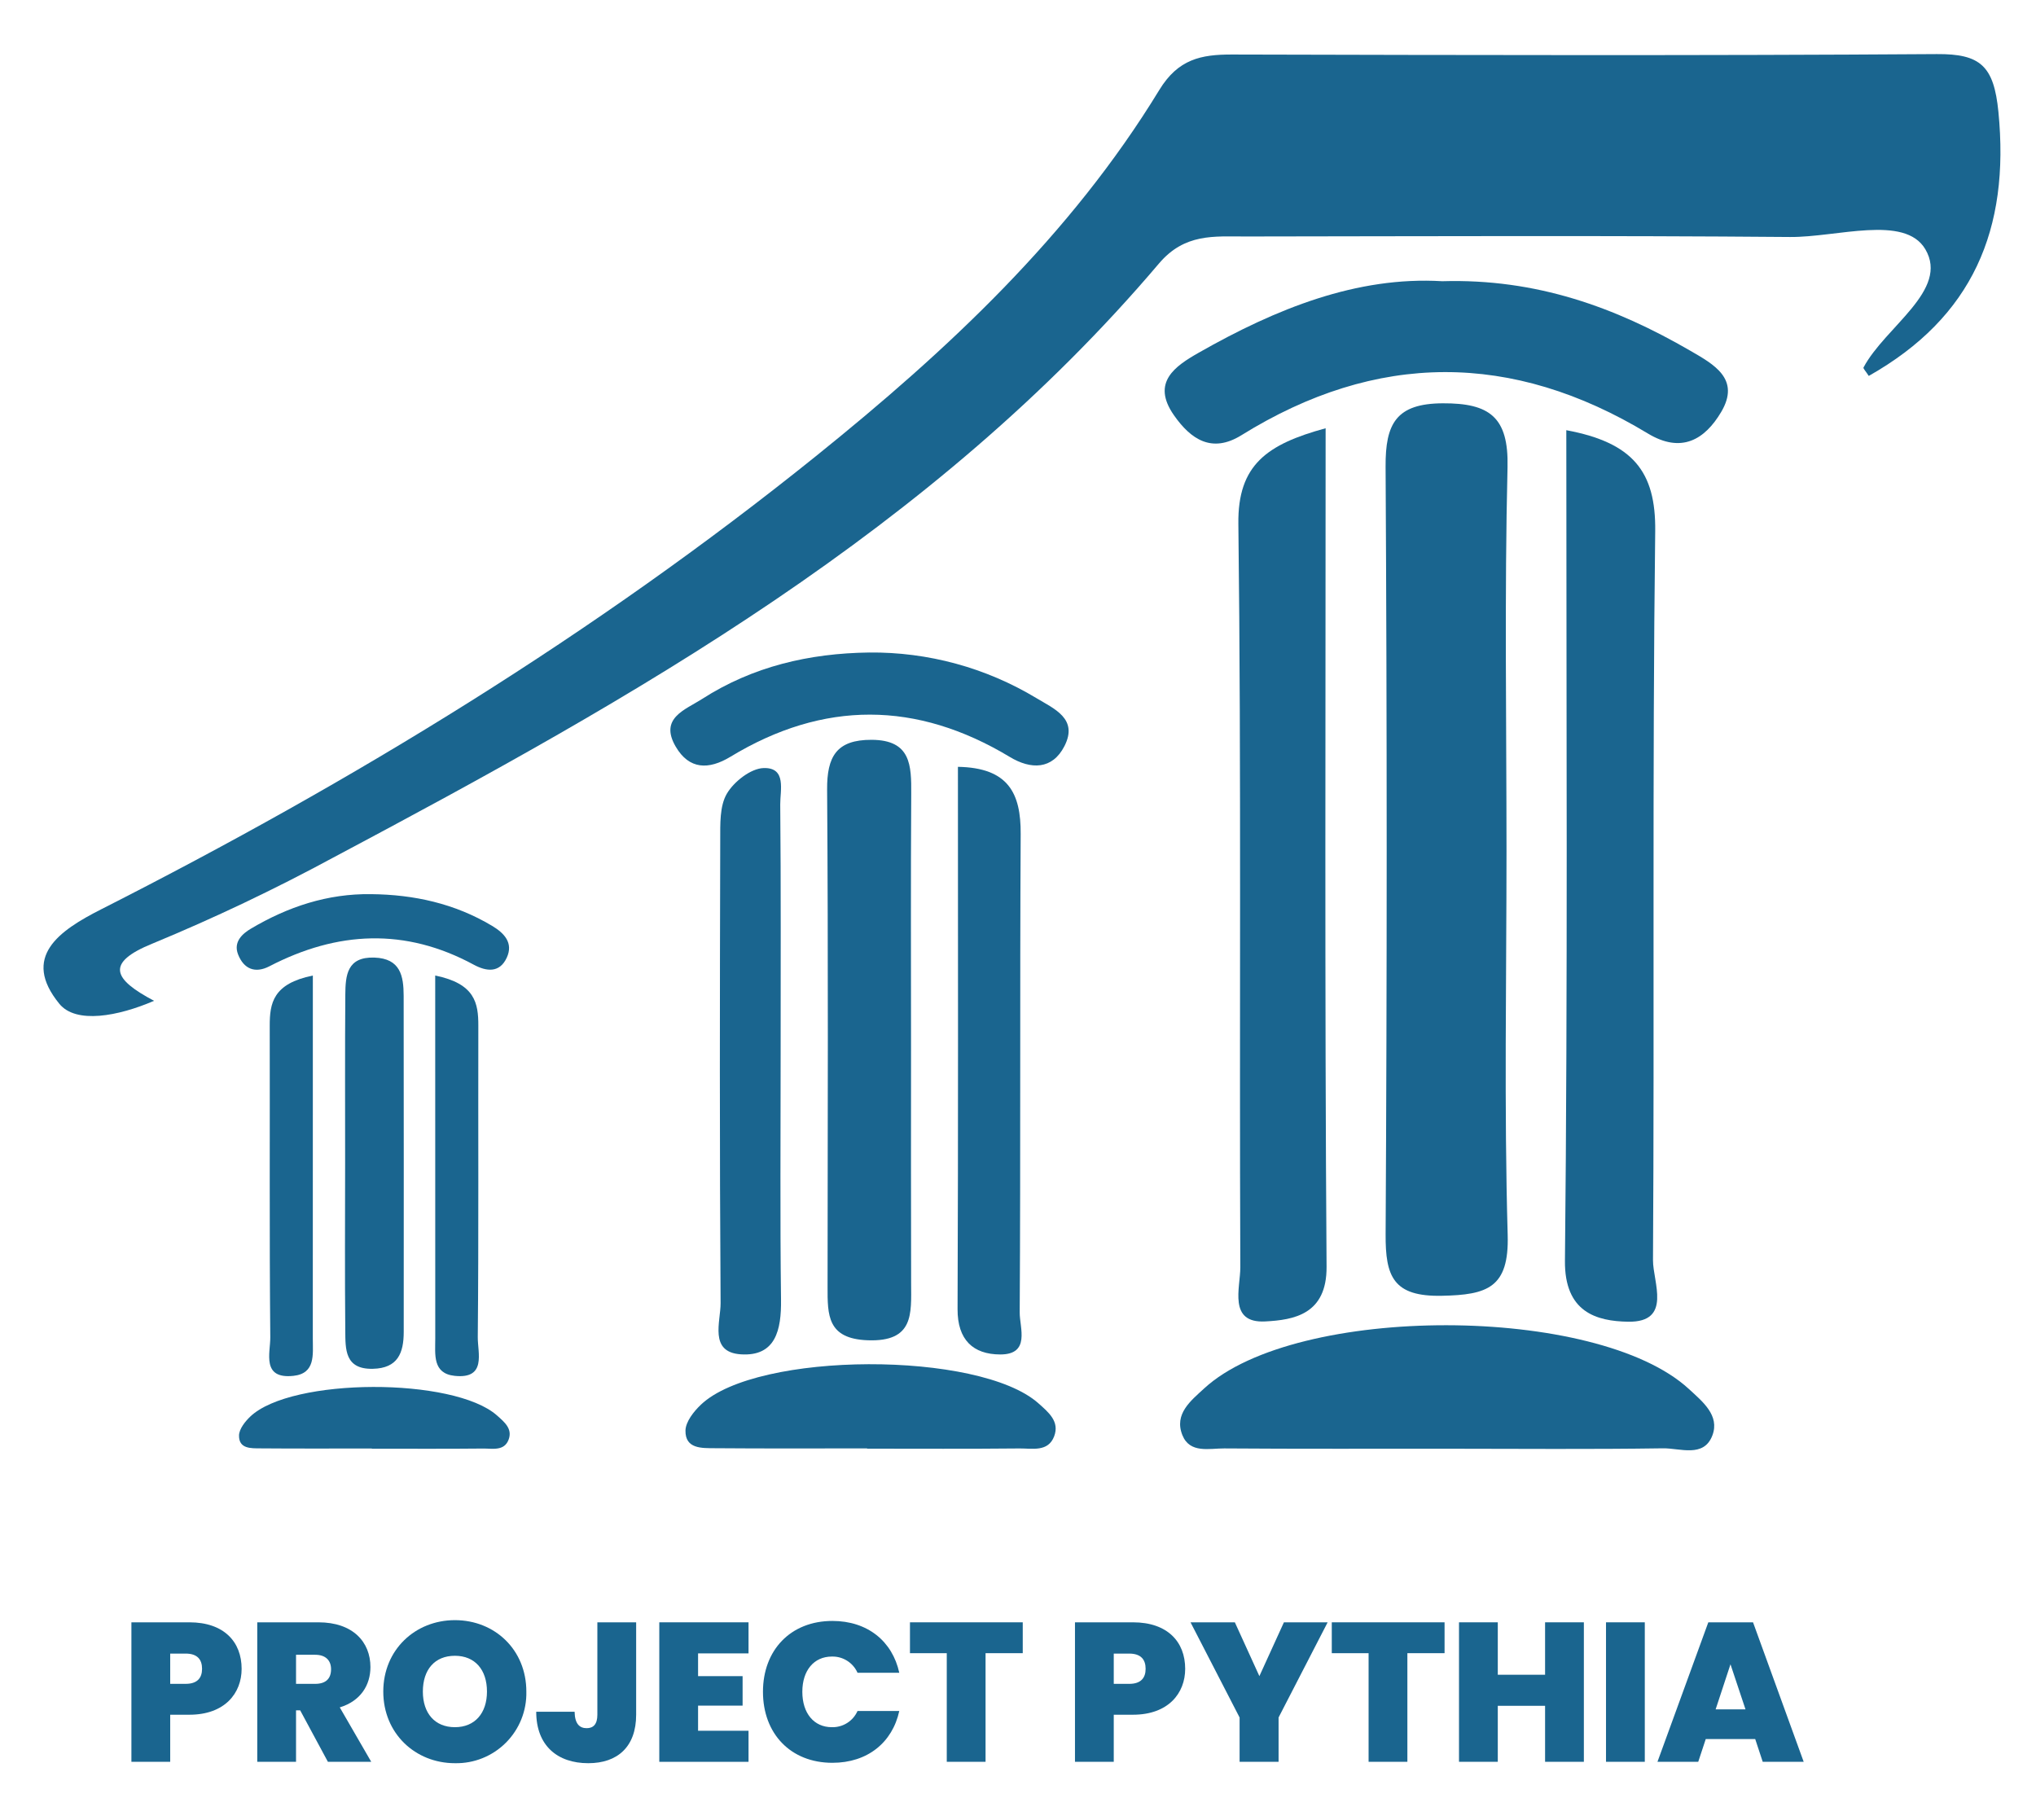
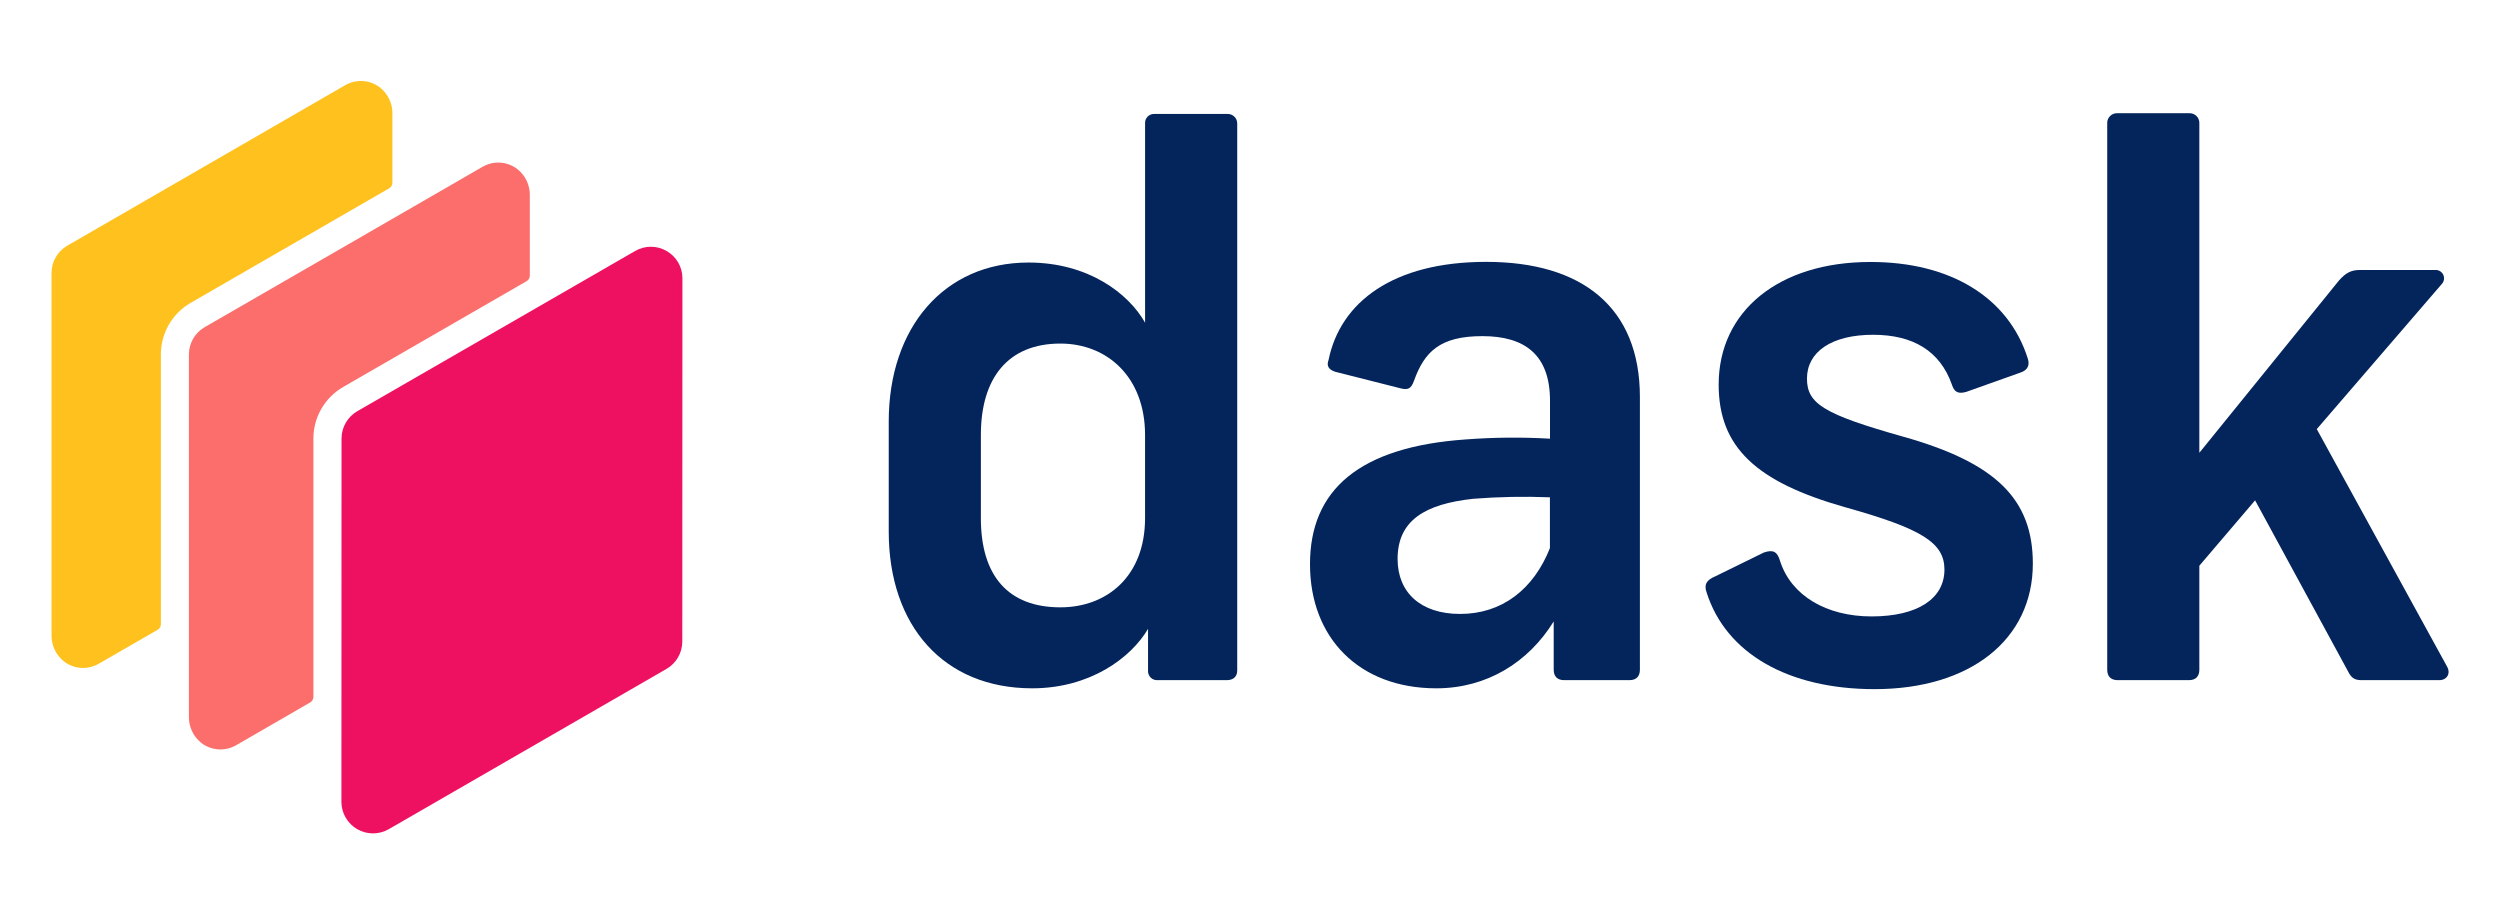
- <svg xmlns="http://www.w3.org/2000/svg" viewBox="0 0 612 547.056">
-   <defs>
-     <style>.cls-1{fill:#1a658f;}.cls-2{fill:#1a658f;}</style>
-   </defs>
-   <g id="art">
-     <path class="cls-1" d="M561.73,113.01c-.913-1.428-1.734-2.243-1.578-2.537,6.512-12.268,25.871-23.228,18.571-35.561-6.194-10.464-26.6-3.547-40.658-3.666-54.562-.462-109.13-.221-163.7-.155-9.413.011-18.251-1-25.991,8.123-67.893,80.061-157.4,130.353-248.245,178.613a580.864,580.864,0,0,1-54.221,25.8c-14.445,5.849-11.841,10.758.4,17.236-10.737,4.64-23.454,7.044-28.47.9-11.495-14.083-.137-21.956,12.54-28.387,75.979-38.539,148.425-82.757,214.905-136.271,39.528-31.819,76.493-66.293,103.193-110.059,5.657-9.273,12.543-10.68,21.871-10.657,70.613.173,141.23.35,211.841-.128,13.1-.089,17.153,3.527,18.514,17.381C604.178,68.988,592.985,95.35,561.73,113.01Z" />
-     <path class="cls-1" d="M452.84,255.861c0,38.47-.735,76.96.354,115.4.451,15.891-6.13,18-19.772,18.277-14.662.3-16.992-5.818-16.92-18.476q.648-115.4-.008-230.814c-.076-12.886,3.169-18.937,17.165-19.007,14.062-.069,19.851,4.108,19.488,19.22C452.222,178.907,452.839,217.392,452.84,255.861Z" />
-     <path class="cls-1" d="M470.815,129.324c20.017,3.733,26.947,12.423,26.724,30.372-.9,73.034-.209,146.088-.667,219.131-.041,6.511,5.859,18.7-7.422,18.507-9.634-.141-19.2-2.91-19.044-18.34C471.272,296.384,470.815,213.76,470.815,129.324Z" />
-     <path class="cls-1" d="M398.468,128.743c0,85.51-.3,168.787.284,252.057.1,14.371-9.878,16-18.432,16.449-11.245.6-7.467-10.2-7.493-16.274-.313-74.506.315-149.02-.588-223.516C372.024,139.736,380.84,133.553,398.468,128.743Z" />
-     <path class="cls-1" d="M435.151,435.514c-22.373-.015-44.747.075-67.119-.09-4.5-.033-10.367,1.6-12.614-3.983-2.564-6.372,2.51-10.343,6.563-14.068,27.65-25.413,118.04-25.262,145.669.176,4.121,3.8,9.351,7.959,7.072,13.972-2.579,6.8-9.72,3.795-14.851,3.872C478.3,435.715,456.725,435.529,435.151,435.514Z" />
-     <path class="cls-1" d="M433.521,84.538c28.3-.832,52.075,7.858,74.564,20.9,7.031,4.076,15.185,8.453,9.28,18.42C512.44,132.167,505.4,136.41,495.3,130.3c-40.755-24.66-81.521-24.69-122.147.538-8.869,5.507-15.2,1.267-20.289-6.024-6.9-9.877.4-14.765,7.488-18.8C383.564,92.805,407.86,83.011,433.521,84.538Z" />
-     <path class="cls-1" d="M273.847,315.855c0,23.312-.049,46.625.027,69.937.03,9.122.917,17.642-13.077,17.118-12.133-.454-12.047-7.576-12.038-16.023.049-49.84.212-99.681-.136-149.518-.07-9.913,2.8-15,13.354-14.966,11.854.037,11.983,7.665,11.928,16.281C273.74,264.407,273.846,290.131,273.847,315.855Z" />
-     <path class="cls-1" d="M234.652,316.252c.005,24.814-.2,49.631.115,74.442.116,9.048-1.567,17.152-12.107,16.442-9.623-.648-6.019-9.854-6.056-15.4-.315-46.425-.232-92.854-.11-139.281.012-4.7-.2-10.138,2-13.874,2.136-3.626,7.184-7.579,11.058-7.69,6.941-.2,4.941,6.731,4.979,10.919C234.762,266.622,234.647,291.437,234.652,316.252Z" />
-     <path class="cls-1" d="M287.943,230.523c15.193.27,18.931,7.976,18.862,20.162-.27,47.956,0,95.915-.293,143.871-.028,4.589,3.311,12.642-5.857,12.622-8.126-.018-12.858-4.373-12.821-13.623C288.055,339.359,287.943,285.162,287.943,230.523Z" />
-     <path class="cls-1" d="M260.649,435.414c-15.264,0-30.529.075-45.793-.053-3.859-.032-8.906.254-8.809-5.31.046-2.641,2.48-5.723,4.628-7.768,16.918-16.1,83.735-16.218,101.457-.426,3.055,2.722,6.419,5.453,4.744,9.91-1.811,4.819-6.647,3.627-10.432,3.666-15.263.157-30.529.065-45.794.065Z" />
-     <path class="cls-1" d="M103.741,349.523c.01-16.834-.073-33.669.056-50.5.044-5.752.482-11.433,8.73-11.155,7.841.264,8.8,5.524,8.809,11.5q.056,50.5.02,101.005c0,6.346-1.758,10.94-9.27,11.116-8.5.2-8.243-5.925-8.3-11.464C103.628,383.191,103.731,366.357,103.741,349.523Z" />
-     <path class="cls-1" d="M261.218,196.157a95.5,95.5,0,0,1,50.309,13.709c5.364,3.233,12.636,6.193,8.44,14.416-3.633,7.12-10.081,7.1-16.417,3.281-28.011-16.894-56.011-17.032-83.99-.065-6.543,3.968-12.4,3.87-16.436-3.024-5.032-8.595,2.831-11.078,7.883-14.328C226.263,200.333,243.24,196.4,261.218,196.157Z" />
-     <path class="cls-1" d="M94.04,293.264c0,37.331.011,73.28-.013,109.229,0,4.7.844,10.4-5.811,11.112-9.686,1.042-6.927-6.943-6.97-11.6-.292-31.205-.093-62.414-.167-93.622C81.063,301.559,82.059,295.7,94.04,293.264Z" />
-     <path class="cls-1" d="M111.568,268.8c12.9.128,25.16,2.829,36.348,9.529,3.6,2.154,6.485,5.1,4.405,9.582-2.161,4.658-6.126,4.148-9.943,2.083-20.571-11.131-40.985-10.1-61.4.49-4.207,2.182-7.674.906-9.424-3.59-1.469-3.774,1.357-6.231,3.864-7.718C86.511,272.6,98.457,268.6,111.568,268.8Z" />
-     <path class="cls-1" d="M130.819,293.264c0,37.331-.01,73.28.014,109.229,0,4.7-.844,10.4,5.811,11.112,9.686,1.042,6.926-6.943,6.97-11.6.291-31.205.093-62.414.166-93.622C143.8,301.559,142.8,295.7,130.819,293.264Z" />
-     <path class="cls-1" d="M111.771,435.447c-11.16,0-22.322.055-33.482-.039-2.822-.023-6.512.186-6.441-3.882.033-1.931,1.813-4.185,3.384-5.68,12.37-11.772,61.224-11.858,74.182-.312,2.233,1.991,4.693,3.988,3.469,7.247-1.325,3.523-4.861,2.652-7.628,2.68-11.16.115-22.322.048-33.483.048Z" />
-   </g>
-   <g id="copy">
-     <path class="cls-2" d="M56.931,515.48h-5.77v14.156H39.5V487.7H56.931c10.408,0,15.7,5.888,15.7,13.977C72.633,509,67.577,515.48,56.931,515.48ZM55.8,506.2c3.51,0,4.937-1.785,4.937-4.521,0-2.8-1.427-4.579-4.937-4.579H51.161v9.1Z" />
-     <path class="cls-2" d="M95.707,487.7c10.408,0,15.642,5.948,15.642,13.443,0,5.471-2.974,10.229-9.219,12.132l9.458,16.357H98.562l-8.328-15.464H88.985v15.464H77.328V487.7Zm-.952,9.754h-5.77V506.2h5.77c3.152,0,4.758-1.547,4.758-4.4C99.513,499.183,97.907,497.458,94.755,497.458Z" />
-     <path class="cls-2" d="M136.742,530.053c-11.895,0-21.531-8.922-21.531-21.531s9.636-21.473,21.531-21.473c11.955,0,21.472,8.862,21.472,21.473A21.035,21.035,0,0,1,136.742,530.053Zm0-10.826c6.008,0,9.636-4.223,9.636-10.7,0-6.6-3.628-10.766-9.636-10.766-6.066,0-9.635,4.163-9.635,10.766C127.107,515,130.676,519.227,136.742,519.227Z" />
-     <path class="cls-2" d="M179.562,487.7H191.22V515.48c0,9.635-5.591,14.573-14.394,14.573-9.219,0-15.643-5.234-15.643-15.465h11.539c.059,3.628,1.487,4.937,3.628,4.937,1.963,0,3.212-1.13,3.212-4.045Z" />
-     <path class="cls-2" d="M225,497.042H209.834v6.84h13.383v8.863H209.834V520.3H225v9.338H198.176V487.7H225Z" />
-     <path class="cls-2" d="M250.216,487.287c10.528,0,18.022,6.068,20.1,15.585h-12.55a8.2,8.2,0,0,0-7.732-4.878c-5.353,0-8.862,4.163-8.862,10.588,0,6.482,3.509,10.645,8.862,10.645a8.2,8.2,0,0,0,7.732-4.877h12.55c-2.081,9.516-9.575,15.584-20.1,15.584-12.609,0-20.877-8.8-20.877-21.352C229.339,496.091,237.607,487.287,250.216,487.287Z" />
-     <path class="cls-2" d="M273.527,487.7h33.9v9.278H296.248v32.654H284.59V496.982H273.527Z" />
-     <path class="cls-2" d="M340.554,515.48h-5.77v14.156H323.126V487.7h17.428c10.409,0,15.7,5.888,15.7,13.977C356.257,509,351.2,515.48,340.554,515.48Zm-1.131-9.278c3.511,0,4.938-1.785,4.938-4.521,0-2.8-1.427-4.579-4.938-4.579h-4.639v9.1Z" />
-     <path class="cls-2" d="M357.859,487.7h13.323l7.375,16.178,7.375-16.178h13.145l-14.75,28.609v13.323H372.609V516.313Z" />
-     <path class="cls-2" d="M400.321,487.7h33.9v9.278H423.043v32.654H411.385V496.982H400.321Z" />
-     <path class="cls-2" d="M464.435,512.8H450.219v16.831H438.561V487.7h11.658v15.762h14.216V487.7h11.658v41.932H464.435Z" />
-     <path class="cls-2" d="M482.75,487.7h11.658v41.932H482.75Z" />
-     <path class="cls-2" d="M527.6,522.8h-14.87l-2.26,6.84H498.213L513.5,487.7h13.443l15.227,41.932H529.855Zm-7.435-22.482L515.7,513.875h8.982Z" />
+ <svg xmlns="http://www.w3.org/2000/svg" id="Layer_1" data-name="Layer 1" viewBox="0 0 1055.69 386.2">
+   <g>
+     <path d="M80.51,127.89l83.85-48.38a2.69,2.69,0,0,0,1.34-2.32v-29A13.89,13.89,0,0,0,160.52,37a13.21,13.21,0,0,0-14.8-1L28.43,103.73a13.32,13.32,0,0,0-6.67,11.54l0,152.84a13.91,13.91,0,0,0,5.17,11.14,13.23,13.23,0,0,0,14.82,1l24.84-14.33a2.68,2.68,0,0,0,1.34-2.32l0-113.9A25.16,25.16,0,0,1,80.51,127.89Z" fill="#ffc11e" />
+     <path d="M281.51,106a13.21,13.21,0,0,0-13.33,0L150.89,173.63a13.36,13.36,0,0,0-6.67,11.54l-.05,153.42a13.34,13.34,0,0,0,20,11.55l117.28-67.68a13.34,13.34,0,0,0,6.67-11.54l.05-153.42A13.19,13.19,0,0,0,281.51,106Z" fill="#ef1161" />
+     <path d="M145,163.36l77.4-44.65a2.7,2.7,0,0,0,1.33-2.32V82.6a13.86,13.86,0,0,0-5.19-11.15,13.25,13.25,0,0,0-14.8-1L171.62,89,86.43,138.15a13.33,13.33,0,0,0-6.66,11.54l0,115.45,0,37.39a13.89,13.89,0,0,0,5.18,11.14,13.25,13.25,0,0,0,14.81,1L131,296.61a2.68,2.68,0,0,0,1.34-2.32l0-109.12A25.17,25.17,0,0,1,145,163.36Z" fill="#fc6e6b" />
+     <g>
+       <path d="M375.29,224.46V178c0-39.85,23.53-67.14,59-67.14,25.41,0,42.36,13.17,49.25,25.41V52.2a3.79,3.79,0,0,1,4.09-4.08h30.75a4,4,0,0,1,4.07,4.08V283.13c0,2.51-1.57,4.08-4.39,4.08H488.87a3.79,3.79,0,0,1-4.08-4.08V265.56c-7.21,12.24-24.47,25.1-48.94,25.1C398.51,290.66,375.29,264.31,375.29,224.46Zm108.24-5.65V183.67c0-24.47-16-38.59-35.76-38.59-22,0-33.57,14.43-33.57,38.59v35.14c0,24.47,11.61,37.65,33.57,37.65C467.54,256.46,483.53,243.28,483.53,218.81Z" fill="#04255c" />
+       <path d="M692.49,167.67V282.82c0,2.82-1.57,4.39-4.39,4.39H660.48c-2.82,0-4.39-1.57-4.39-4.39v-20.4c-10.66,17.26-28.24,28.24-49.57,28.24-32.63,0-53.34-21.33-53.34-52.4,0-31.37,20.71-49.57,65.89-52.71a268.17,268.17,0,0,1,35.46-.31v-16c0-19.46-10.67-27.3-28.56-27.3s-24.47,6.59-28.86,18.82c-1.26,3.45-2.51,4.08-6,3.14L563.85,157c-2.83-.94-3.77-2.51-2.83-5,5-24.48,27.3-41.42,66.52-41.42C668,110.56,692.49,129.7,692.49,167.67Zm-38,63.69V210a275.38,275.38,0,0,0-32.32.62c-20.4,2.2-32,9.1-32,25.42,0,14.12,9.73,23.21,26.36,23.21C634.13,259.28,647.62,248.93,654.53,231.36Z" fill="#04255c" />
+       <path d="M856.27,151.35c.94,2.82,0,5-3.14,6l-22.91,8.16c-3.45.94-5,0-6-3.14-5-14.12-16.31-21-33.25-21-17.58,0-27.93,7.22-27.93,18.51,0,10.67,7.21,15.06,40.47,24.47,39.23,11,54.91,26.36,54.91,53.66,0,32-26.35,53-66.83,53-36.4,0-62.75-15.06-70.91-40.79-1.26-3.45,0-5.34,3.77-6.91l20.39-10c3.76-1.25,5.65-.62,6.9,3.77,4.71,14.43,19.46,23.22,38.59,23.22,19.46,0,30.76-7.53,30.76-19.77,0-11.3-9.42-17.26-42-26.36-37.65-10.67-53.34-25.41-53.34-51.77,0-31.06,25.42-51.77,64-51.77C823.64,110.56,848.11,125.62,856.27,151.35Z" fill="#04255c" />
+       <path d="M1030.09,287.21H997.14c-3.14,0-4.39-1.25-5.65-3.76l-39.22-72.17-23.54,27.61v43.93c0,2.82-1.56,4.39-4.39,4.39H894.22c-2.82,0-4.39-1.57-4.39-4.39V52.2a4.11,4.11,0,0,1,4.39-4.39h30.12a4.11,4.11,0,0,1,4.39,4.39v139l59-72.8c2.83-3.13,5-4.39,8.79-4.39h31.69a3.53,3.53,0,0,1,2.83,6l-52.72,61.19,54.91,100.09C1035.1,284.39,1033.22,287.21,1030.09,287.21Z" fill="#04255c" />
+     </g>
  </g>
</svg>
